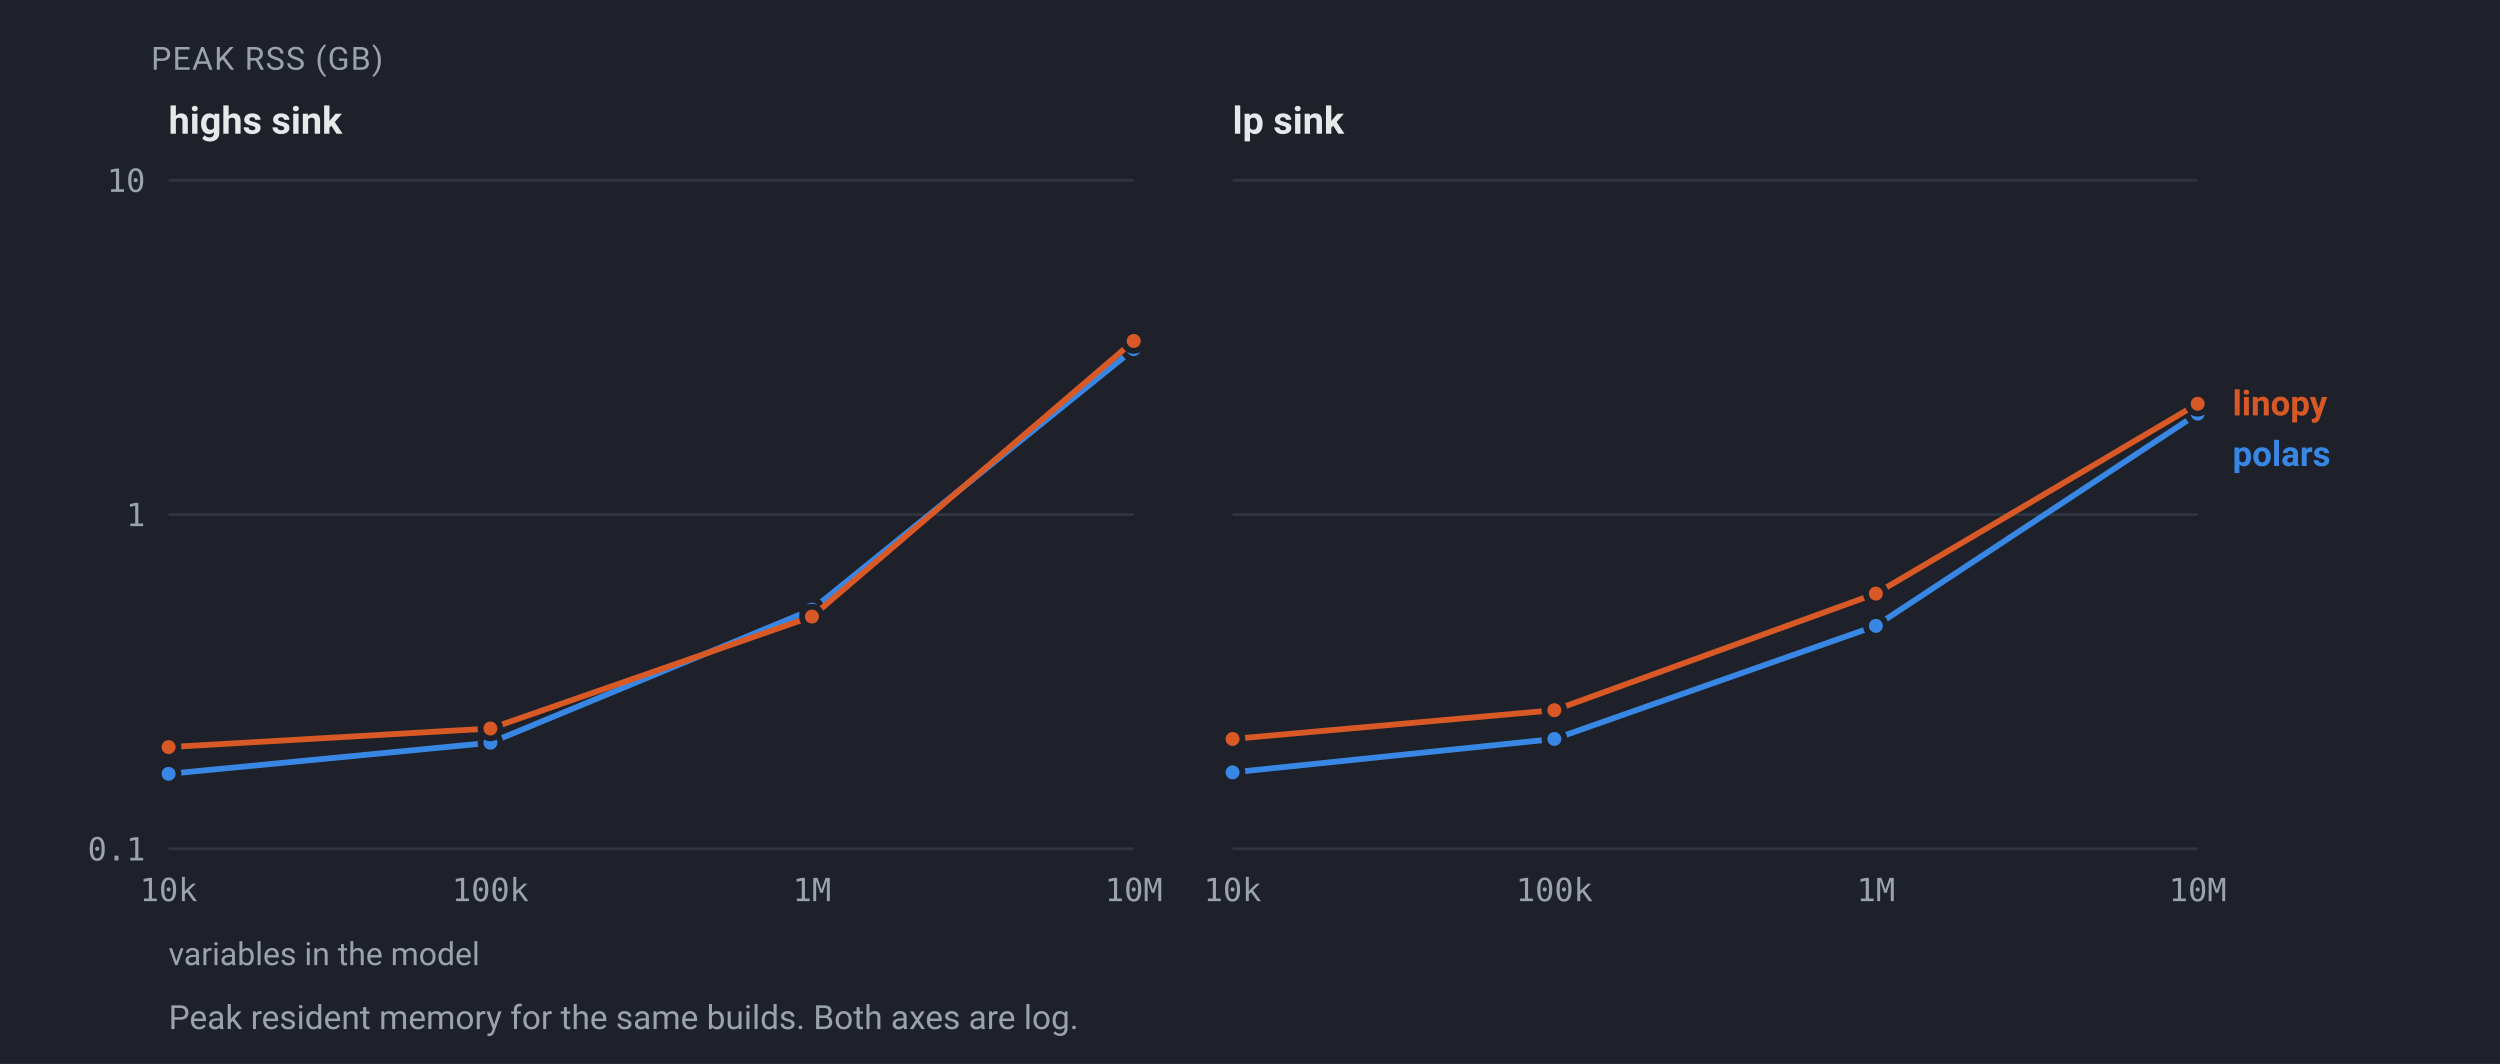
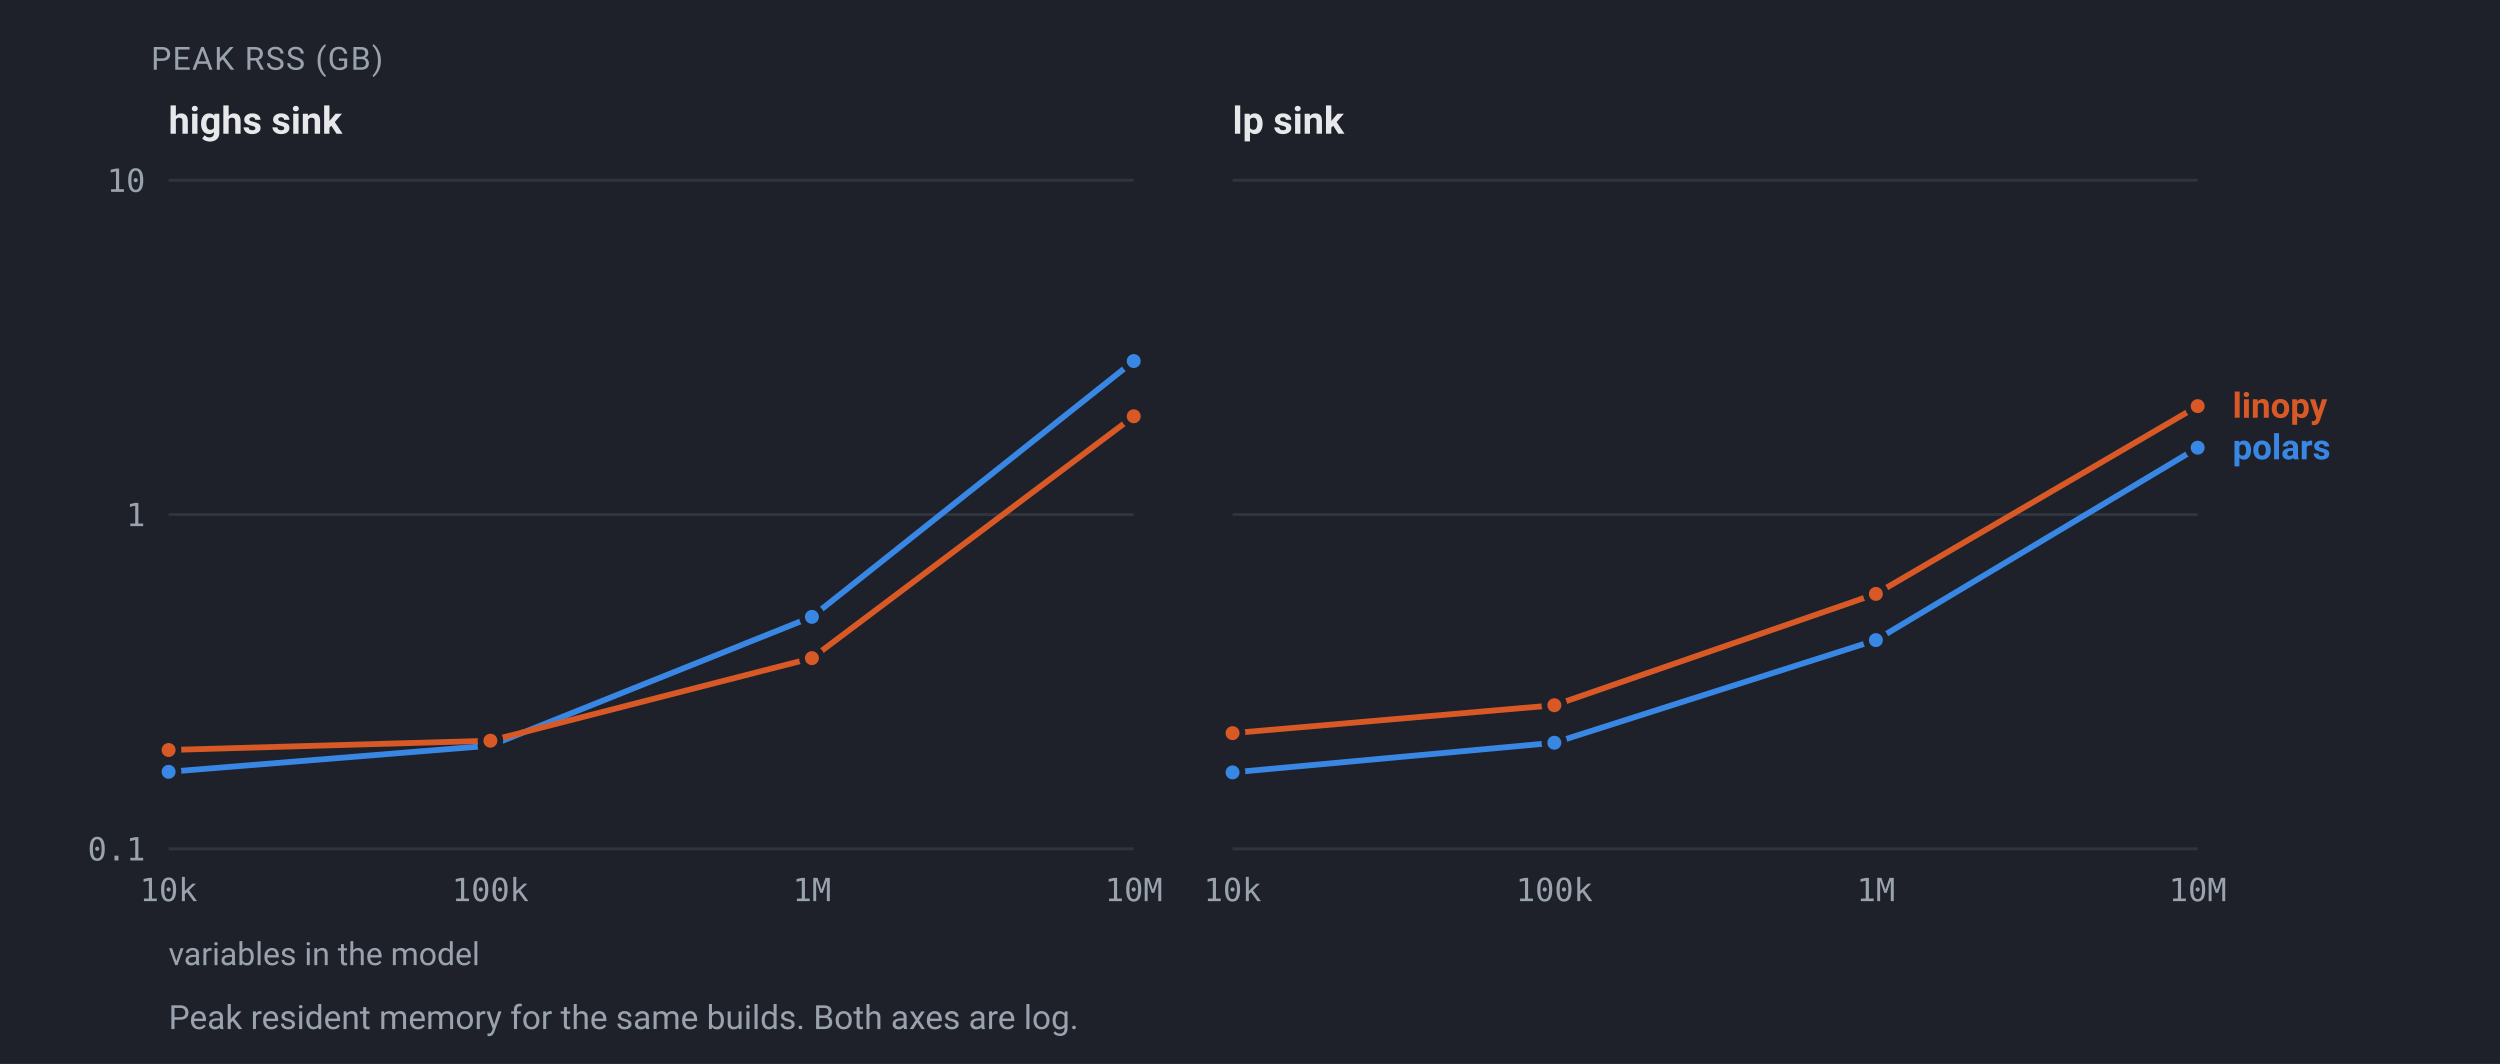
<svg xmlns="http://www.w3.org/2000/svg" viewBox="0 0 860 366" width="860" height="366" font-family="system-ui, -apple-system, 'Segoe UI', Roboto, sans-serif" role="img" aria-label="Peak resident memory for the same builds. Both axes are log.">
  <rect width="860" height="366" fill="#1e2129" />
  <text x="58" y="46" font-size="13" font-weight="600" fill="#e6e8ea">highs sink</text>
  <line x1="58" y1="292.0" x2="390" y2="292.0" stroke="#2f343e" stroke-width="1" />
  <text x="50" y="296.0" font-size="11" text-anchor="end" font-family="ui-monospace, 'JetBrains Mono', 'SF Mono', Menlo, monospace" fill="#9aa3ad">0.1</text>
  <line x1="58" y1="177.0" x2="390" y2="177.0" stroke="#2f343e" stroke-width="1" />
  <text x="50" y="181.0" font-size="11" text-anchor="end" font-family="ui-monospace, 'JetBrains Mono', 'SF Mono', Menlo, monospace" fill="#9aa3ad">1</text>
  <line x1="58" y1="62.0" x2="390" y2="62.0" stroke="#2f343e" stroke-width="1" />
  <text x="50" y="66.0" font-size="11" text-anchor="end" font-family="ui-monospace, 'JetBrains Mono', 'SF Mono', Menlo, monospace" fill="#9aa3ad">10</text>
  <text x="58.0" y="310" font-size="11" text-anchor="middle" font-family="ui-monospace, 'JetBrains Mono', 'SF Mono', Menlo, monospace" fill="#9aa3ad">10k</text>
  <text x="168.7" y="310" font-size="11" text-anchor="middle" font-family="ui-monospace, 'JetBrains Mono', 'SF Mono', Menlo, monospace" fill="#9aa3ad">100k</text>
  <text x="279.3" y="310" font-size="11" text-anchor="middle" font-family="ui-monospace, 'JetBrains Mono', 'SF Mono', Menlo, monospace" fill="#9aa3ad">1M</text>
  <text x="390.0" y="310" font-size="11" text-anchor="middle" font-family="ui-monospace, 'JetBrains Mono', 'SF Mono', Menlo, monospace" fill="#9aa3ad">10M</text>
-   <path d="M58.0,266.2 L168.7,255.5 L279.3,209.7 L390.0,120.1" fill="none" stroke="#3987e5" stroke-width="2" stroke-linejoin="round" stroke-linecap="round" />
-   <circle cx="58.0" cy="266.2" r="3.4" fill="#3987e5" stroke="#1e2129" stroke-width="2" />
-   <circle cx="168.7" cy="255.5" r="3.4" fill="#3987e5" stroke="#1e2129" stroke-width="2" />
-   <circle cx="279.3" cy="209.7" r="3.4" fill="#3987e5" stroke="#1e2129" stroke-width="2" />
-   <circle cx="390.0" cy="120.1" r="3.4" fill="#3987e5" stroke="#1e2129" stroke-width="2" />
-   <path d="M58.0,257.0 L168.7,250.6 L279.3,212.1 L390.0,117.3" fill="none" stroke="#d95926" stroke-width="2" stroke-linejoin="round" stroke-linecap="round" />
-   <circle cx="58.0" cy="257.0" r="3.4" fill="#d95926" stroke="#1e2129" stroke-width="2" />
-   <circle cx="168.7" cy="250.6" r="3.4" fill="#d95926" stroke="#1e2129" stroke-width="2" />
-   <circle cx="279.3" cy="212.1" r="3.4" fill="#d95926" stroke="#1e2129" stroke-width="2" />
-   <circle cx="390.0" cy="117.3" r="3.4" fill="#d95926" stroke="#1e2129" stroke-width="2" />
+   <path d="M58.0,265.5 L168.7,256.5 L279.3,212.2 L390.0,124.2" fill="none" stroke="#3987e5" stroke-width="2" stroke-linejoin="round" stroke-linecap="round" />
+   <circle cx="58.0" cy="265.5" r="3.4" fill="#3987e5" stroke="#1e2129" stroke-width="2" />
+   <circle cx="168.7" cy="256.5" r="3.4" fill="#3987e5" stroke="#1e2129" stroke-width="2" />
+   <circle cx="279.3" cy="212.2" r="3.4" fill="#3987e5" stroke="#1e2129" stroke-width="2" />
+   <circle cx="390.0" cy="124.2" r="3.4" fill="#3987e5" stroke="#1e2129" stroke-width="2" />
+   <path d="M58.0,258.0 L168.7,254.8 L279.3,226.4 L390.0,143.2" fill="none" stroke="#d95926" stroke-width="2" stroke-linejoin="round" stroke-linecap="round" />
+   <circle cx="58.0" cy="258.0" r="3.4" fill="#d95926" stroke="#1e2129" stroke-width="2" />
+   <circle cx="168.7" cy="254.8" r="3.4" fill="#d95926" stroke="#1e2129" stroke-width="2" />
+   <circle cx="279.3" cy="226.4" r="3.4" fill="#d95926" stroke="#1e2129" stroke-width="2" />
+   <circle cx="390.0" cy="143.2" r="3.4" fill="#d95926" stroke="#1e2129" stroke-width="2" />
  <text x="424" y="46" font-size="13" font-weight="600" fill="#e6e8ea">lp sink</text>
  <line x1="424" y1="292.0" x2="756" y2="292.0" stroke="#2f343e" stroke-width="1" />
  <line x1="424" y1="177.0" x2="756" y2="177.0" stroke="#2f343e" stroke-width="1" />
  <line x1="424" y1="62.0" x2="756" y2="62.0" stroke="#2f343e" stroke-width="1" />
  <text x="424.0" y="310" font-size="11" text-anchor="middle" font-family="ui-monospace, 'JetBrains Mono', 'SF Mono', Menlo, monospace" fill="#9aa3ad">10k</text>
  <text x="534.7" y="310" font-size="11" text-anchor="middle" font-family="ui-monospace, 'JetBrains Mono', 'SF Mono', Menlo, monospace" fill="#9aa3ad">100k</text>
  <text x="645.3" y="310" font-size="11" text-anchor="middle" font-family="ui-monospace, 'JetBrains Mono', 'SF Mono', Menlo, monospace" fill="#9aa3ad">1M</text>
  <text x="756.0" y="310" font-size="11" text-anchor="middle" font-family="ui-monospace, 'JetBrains Mono', 'SF Mono', Menlo, monospace" fill="#9aa3ad">10M</text>
-   <path d="M424.0,265.7 L534.7,254.2 L645.3,215.3 L756.0,142.3" fill="none" stroke="#3987e5" stroke-width="2" stroke-linejoin="round" stroke-linecap="round" />
+   <path d="M424.0,265.7 L534.7,255.5 L645.3,220.2 L756.0,154.0" fill="none" stroke="#3987e5" stroke-width="2" stroke-linejoin="round" stroke-linecap="round" />
  <circle cx="424.0" cy="265.7" r="3.4" fill="#3987e5" stroke="#1e2129" stroke-width="2" />
-   <circle cx="534.7" cy="254.2" r="3.4" fill="#3987e5" stroke="#1e2129" stroke-width="2" />
-   <circle cx="645.3" cy="215.3" r="3.4" fill="#3987e5" stroke="#1e2129" stroke-width="2" />
-   <circle cx="756.0" cy="142.3" r="3.4" fill="#3987e5" stroke="#1e2129" stroke-width="2" />
-   <path d="M424.0,254.2 L534.7,244.3 L645.3,204.2 L756.0,138.9" fill="none" stroke="#d95926" stroke-width="2" stroke-linejoin="round" stroke-linecap="round" />
-   <circle cx="424.0" cy="254.2" r="3.4" fill="#d95926" stroke="#1e2129" stroke-width="2" />
-   <circle cx="534.7" cy="244.3" r="3.4" fill="#d95926" stroke="#1e2129" stroke-width="2" />
-   <circle cx="645.3" cy="204.2" r="3.4" fill="#d95926" stroke="#1e2129" stroke-width="2" />
-   <circle cx="756.0" cy="138.9" r="3.4" fill="#d95926" stroke="#1e2129" stroke-width="2" />
-   <text x="768.0" y="142.9" font-size="12" font-weight="600" fill="#d95926">linopy</text>
-   <text x="768.0" y="160.3" font-size="12" font-weight="600" fill="#3987e5">polars</text>
+   <circle cx="534.7" cy="255.5" r="3.4" fill="#3987e5" stroke="#1e2129" stroke-width="2" />
+   <circle cx="645.3" cy="220.2" r="3.4" fill="#3987e5" stroke="#1e2129" stroke-width="2" />
+   <circle cx="756.0" cy="154.0" r="3.4" fill="#3987e5" stroke="#1e2129" stroke-width="2" />
+   <path d="M424.0,252.2 L534.7,242.6 L645.3,204.3 L756.0,139.7" fill="none" stroke="#d95926" stroke-width="2" stroke-linejoin="round" stroke-linecap="round" />
+   <circle cx="424.0" cy="252.2" r="3.4" fill="#d95926" stroke="#1e2129" stroke-width="2" />
+   <circle cx="534.7" cy="242.6" r="3.4" fill="#d95926" stroke="#1e2129" stroke-width="2" />
+   <circle cx="645.3" cy="204.3" r="3.4" fill="#d95926" stroke="#1e2129" stroke-width="2" />
+   <circle cx="756.0" cy="139.7" r="3.4" fill="#d95926" stroke="#1e2129" stroke-width="2" />
+   <text x="768.0" y="143.7" font-size="12" font-weight="600" fill="#d95926">linopy</text>
+   <text x="768.0" y="158.0" font-size="12" font-weight="600" fill="#3987e5">polars</text>
  <text x="58" y="332" font-size="11" fill="#9aa3ad">variables in the model</text>
  <text x="52" y="24" font-size="11" letter-spacing="0.04em" fill="#9aa3ad">PEAK RSS (GB)</text>
  <text x="58" y="354" font-size="11.5" fill="#9aa3ad">Peak resident memory for the same builds. Both axes are log.</text>
</svg>
